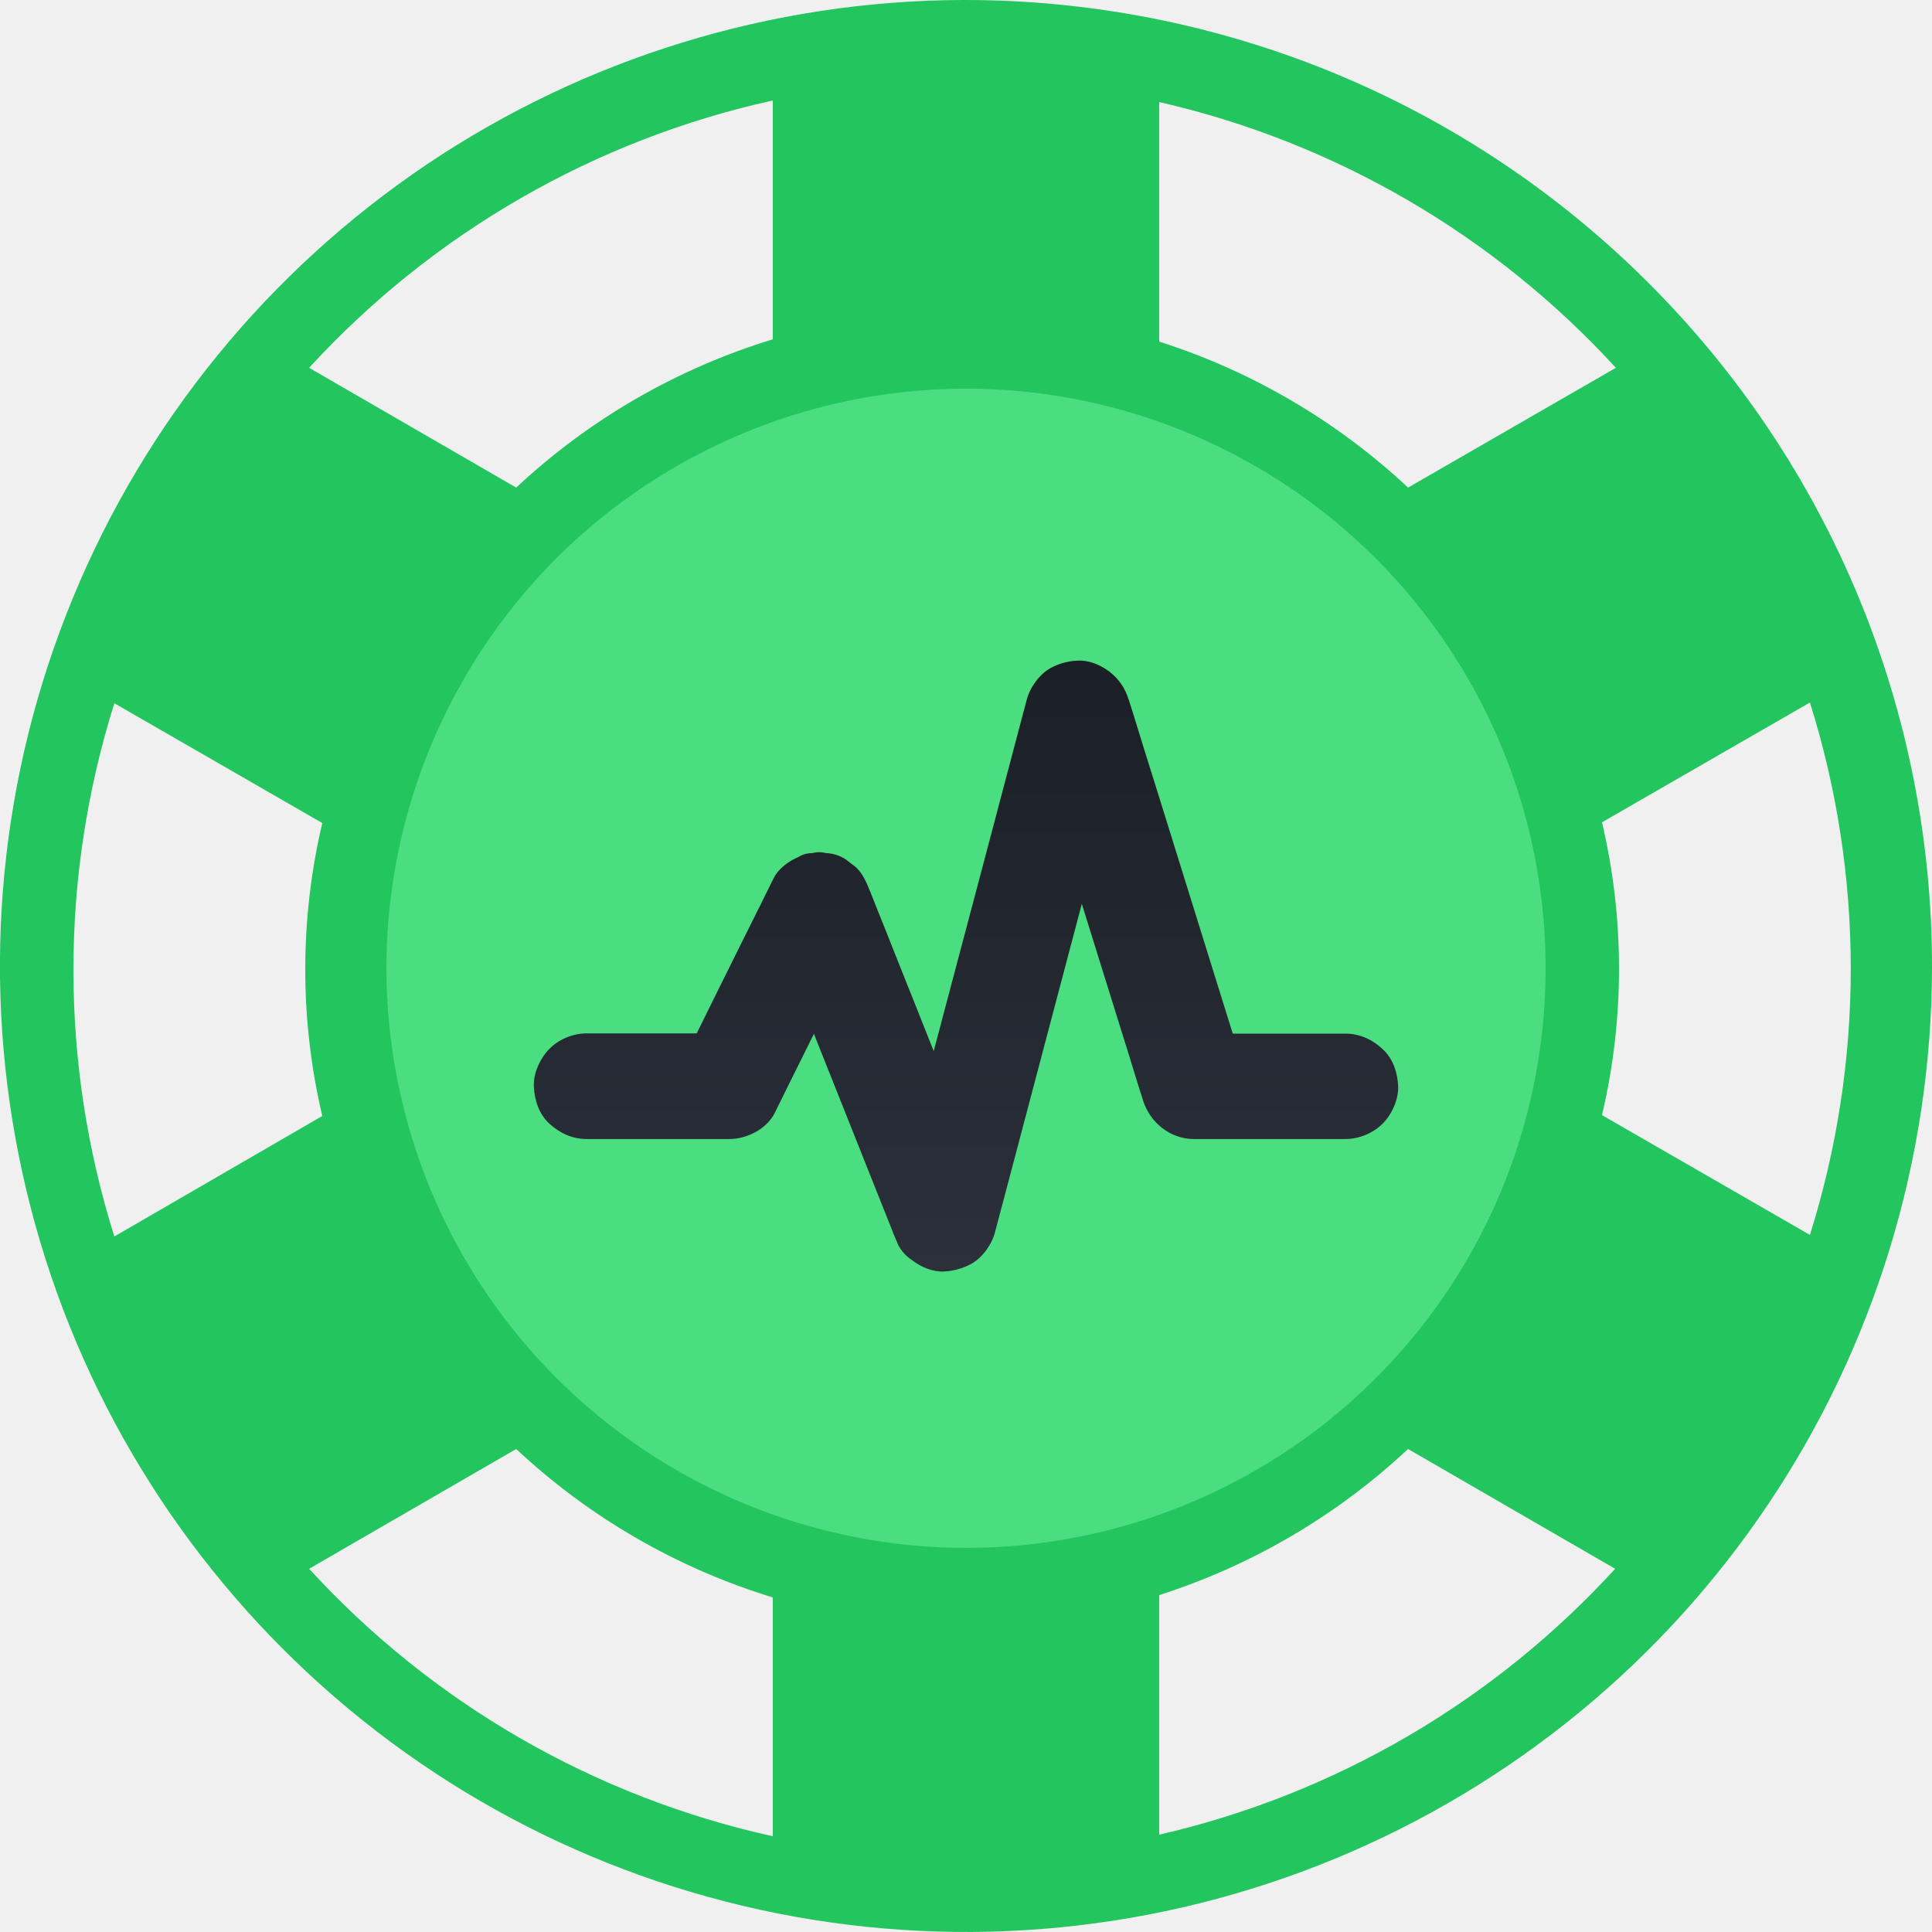
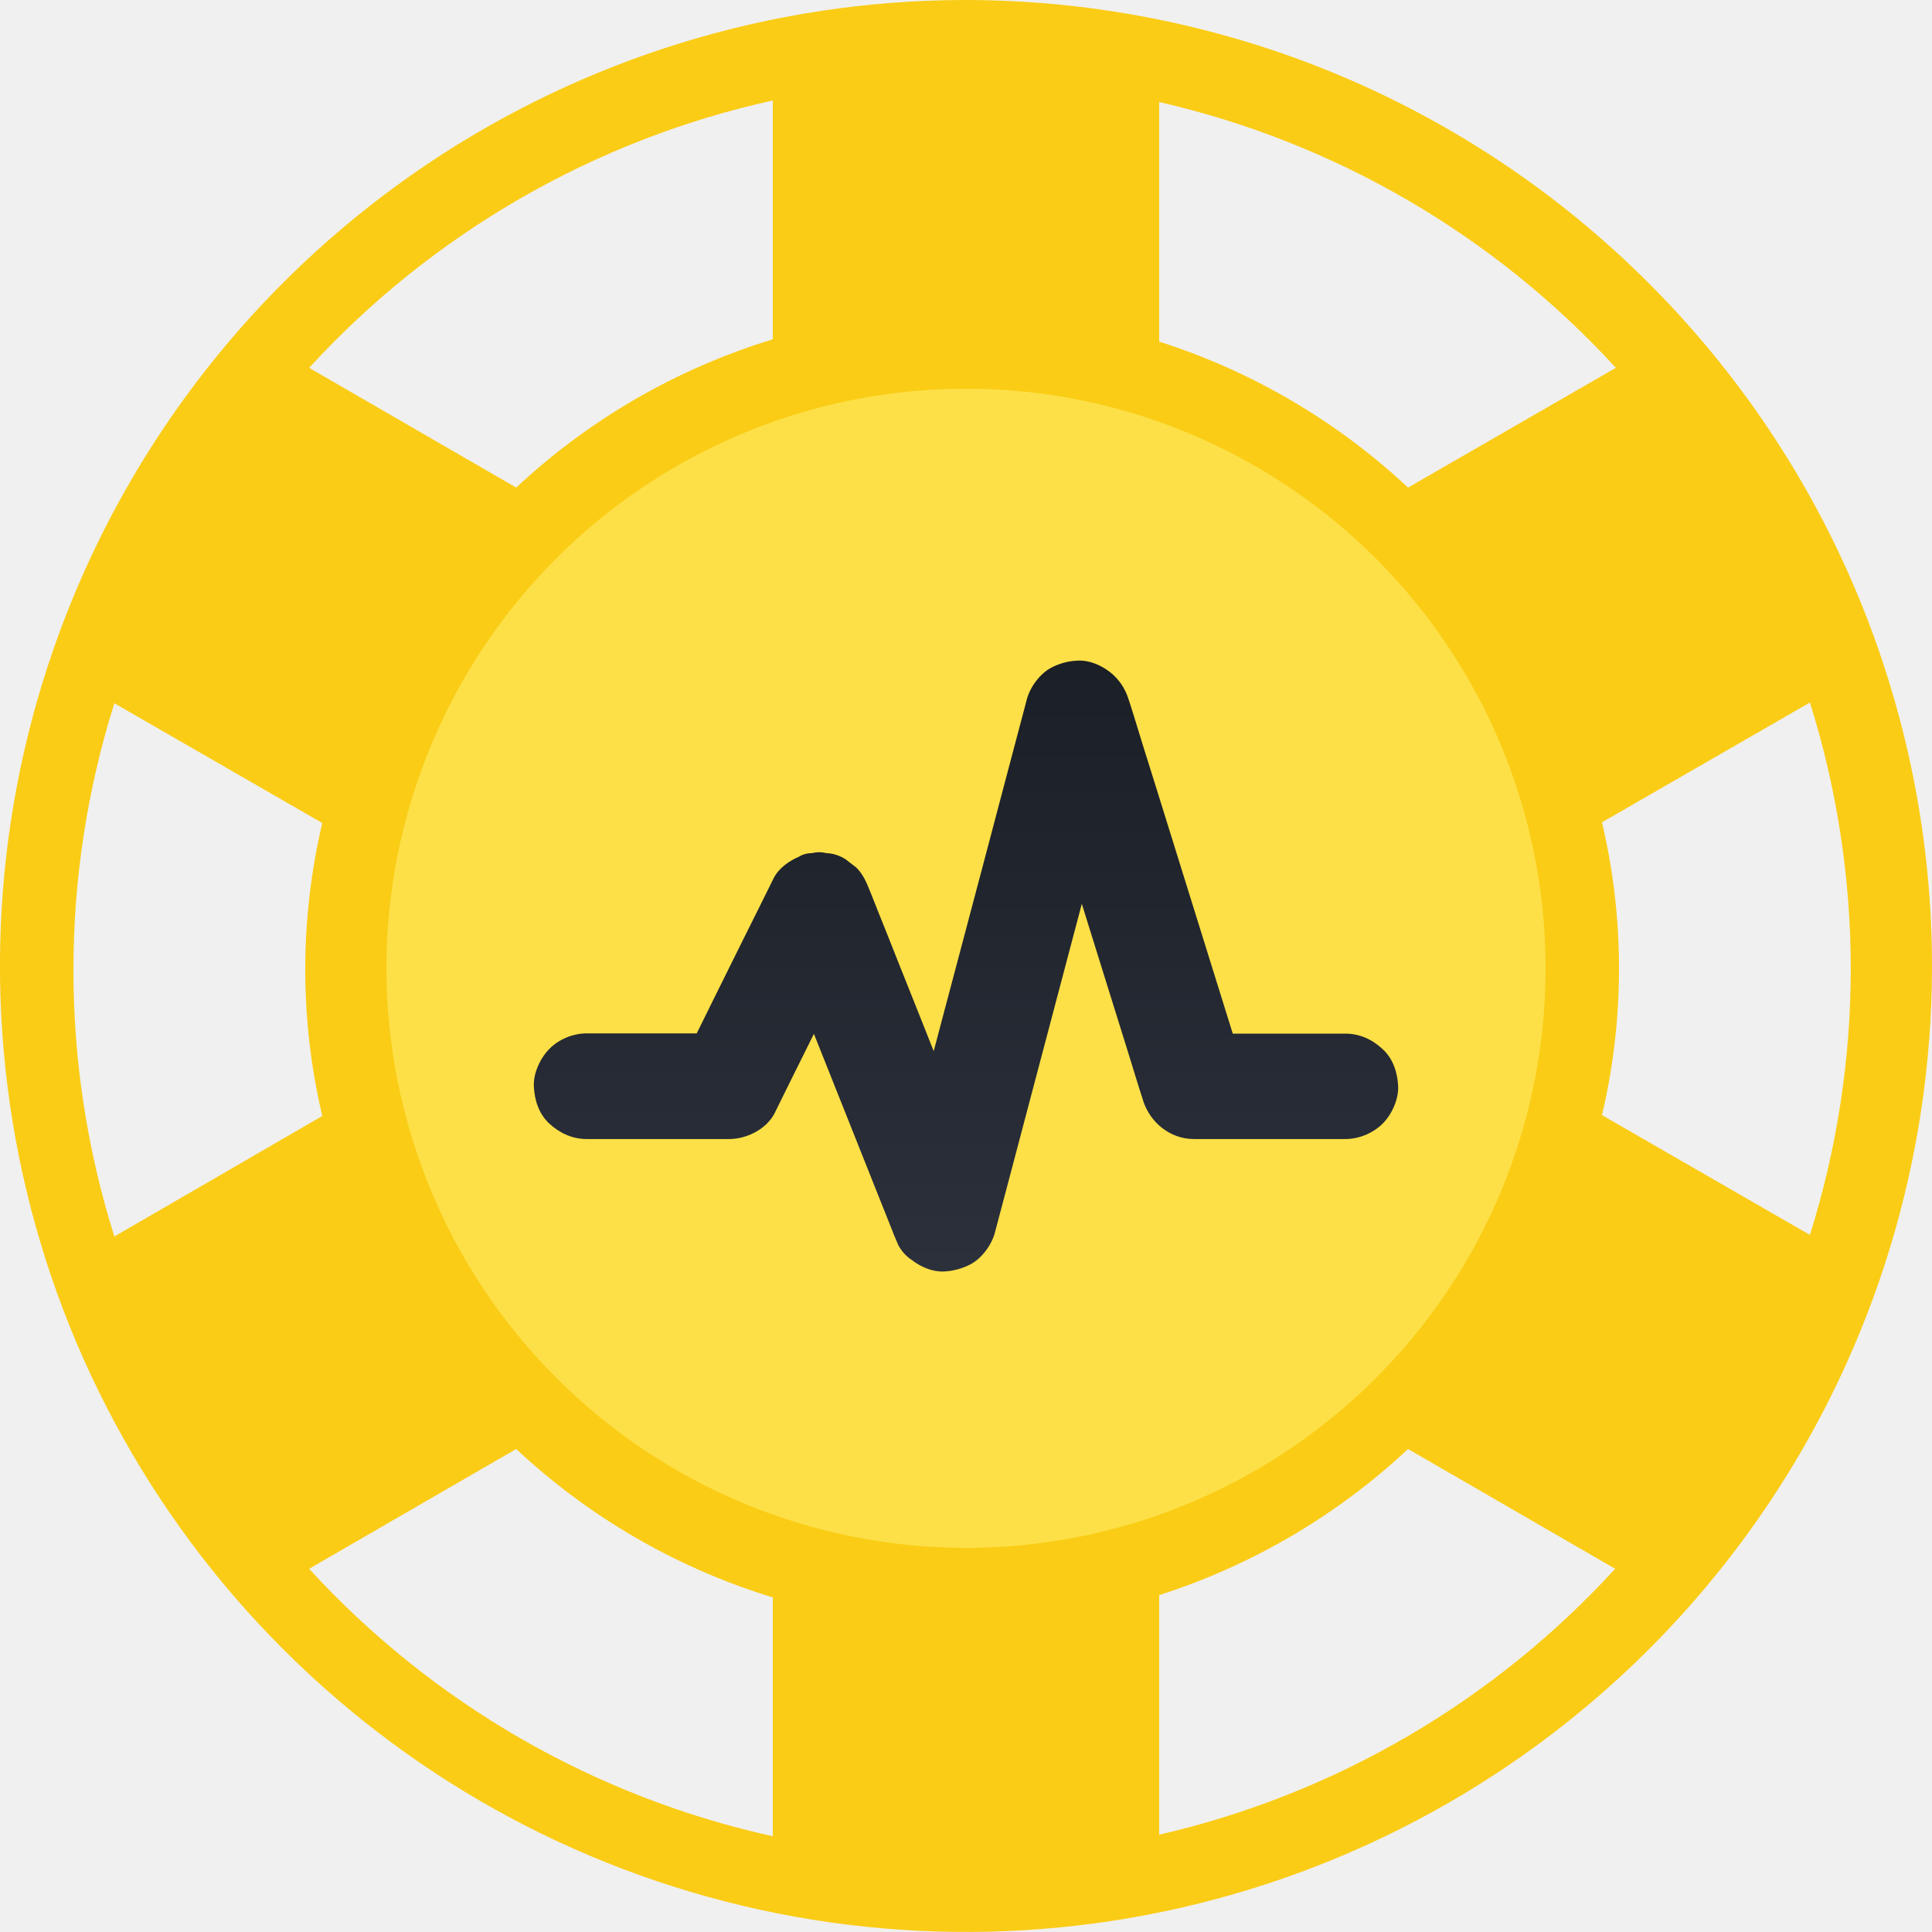
<svg xmlns="http://www.w3.org/2000/svg" width="16" height="16" viewBox="0 0 16 16" fill="none">
  <g clip-path="url(#clip0_10157_17910)">
-     <circle cx="8" cy="8" r="5.018" fill="#4ADE80" />
-     <path d="M7.968 4.0964e-05C6.388 0.006 4.845 0.48 3.534 1.362C2.223 2.245 1.203 3.495 0.602 4.956C0 6.418 -0.155 8.024 0.156 9.573C0.467 11.123 1.23 12.545 2.348 13.661C3.466 14.778 4.89 15.538 6.439 15.846C7.989 16.154 9.595 15.997 11.056 15.393C12.516 14.79 13.765 13.768 14.645 12.455C15.525 11.143 15.996 9.599 16 8.019C16.002 6.965 15.795 5.92 15.392 4.945C14.989 3.971 14.397 3.086 13.65 2.341C12.904 1.595 12.018 1.005 11.043 0.603C10.068 0.202 9.023 -0.003 7.968 4.0964e-05ZM9.6 0.845C11.055 1.178 12.374 1.946 13.382 3.046L11.661 4.038C11.072 3.487 10.368 3.074 9.6 2.829V0.845ZM6.4 0.845V2.81C5.607 3.052 4.88 3.472 4.275 4.038L2.56 3.046C3.582 1.931 4.923 1.158 6.4 0.832V0.845ZM0.947 10.24C0.495 8.803 0.495 7.261 0.947 5.824L2.669 6.816C2.481 7.614 2.481 8.444 2.669 9.242L0.947 10.24ZM6.4 15.207C4.923 14.881 3.582 14.108 2.56 12.992L4.275 12C4.88 12.566 5.607 12.987 6.4 13.229V15.207ZM3.2 8.019C3.2 7.07 3.482 6.142 4.009 5.353C4.536 4.563 5.286 3.948 6.163 3.585C7.04 3.221 8.005 3.126 8.936 3.311C9.868 3.497 10.723 3.954 11.394 4.625C12.065 5.296 12.523 6.152 12.708 7.083C12.893 8.014 12.798 8.979 12.435 9.856C12.071 10.733 11.456 11.483 10.667 12.01C9.877 12.538 8.949 12.819 8 12.819C6.727 12.818 5.508 12.311 4.608 11.412C3.708 10.512 3.202 9.292 3.2 8.019ZM9.6 15.194V13.21C10.368 12.964 11.072 12.551 11.661 12L13.376 12.992C12.37 14.092 11.053 14.86 9.6 15.194ZM13.267 9.235C13.455 8.438 13.455 7.607 13.267 6.81L14.989 5.818C15.44 7.253 15.44 8.792 14.989 10.227L13.267 9.235Z" fill="#22C55E" />
+     <circle cx="8" cy="8" r="5.018" fill="#FDE047" />
+     <path d="M7.968 4.0964e-05C6.388 0.006 4.845 0.48 3.534 1.362C2.223 2.245 1.203 3.495 0.602 4.956C0 6.418 -0.155 8.024 0.156 9.573C0.467 11.123 1.23 12.545 2.348 13.661C3.466 14.778 4.89 15.538 6.439 15.846C7.989 16.154 9.595 15.997 11.056 15.393C12.516 14.79 13.765 13.768 14.645 12.455C15.525 11.143 15.996 9.599 16 8.019C16.002 6.965 15.795 5.92 15.392 4.945C14.989 3.971 14.397 3.086 13.65 2.341C12.904 1.595 12.018 1.005 11.043 0.603C10.068 0.202 9.023 -0.003 7.968 4.0964e-05ZM9.6 0.845C11.055 1.178 12.374 1.946 13.382 3.046L11.661 4.038C11.072 3.487 10.368 3.074 9.6 2.829V0.845ZM6.4 0.845V2.81C5.607 3.052 4.88 3.472 4.275 4.038L2.56 3.046C3.582 1.931 4.923 1.158 6.4 0.832V0.845ZM0.947 10.24C0.495 8.803 0.495 7.261 0.947 5.824L2.669 6.816C2.481 7.614 2.481 8.444 2.669 9.242L0.947 10.24ZM6.4 15.207C4.923 14.881 3.582 14.108 2.56 12.992L4.275 12C4.88 12.566 5.607 12.987 6.4 13.229V15.207ZM3.2 8.019C3.2 7.07 3.482 6.142 4.009 5.353C4.536 4.563 5.286 3.948 6.163 3.585C7.04 3.221 8.005 3.126 8.936 3.311C9.868 3.497 10.723 3.954 11.394 4.625C12.065 5.296 12.523 6.152 12.708 7.083C12.893 8.014 12.798 8.979 12.435 9.856C12.071 10.733 11.456 11.483 10.667 12.01C9.877 12.538 8.949 12.819 8 12.819C6.727 12.818 5.508 12.311 4.608 11.412C3.708 10.512 3.202 9.292 3.2 8.019ZM9.6 15.194V13.21C10.368 12.964 11.072 12.551 11.661 12L13.376 12.992C12.37 14.092 11.053 14.86 9.6 15.194ZM13.267 9.235C13.455 8.438 13.455 7.607 13.267 6.81L14.989 5.818C15.44 7.253 15.44 8.792 14.989 10.227L13.267 9.235Z" fill="#FACC15" />
    <path d="M4.858 9.433H6.039C6.184 9.433 6.349 9.351 6.416 9.217C6.499 9.048 6.583 8.878 6.667 8.71C6.801 8.44 6.934 8.171 7.068 7.901L7.16 7.716C6.894 7.681 6.628 7.646 6.362 7.612L6.464 7.869C6.547 8.076 6.629 8.283 6.711 8.488C6.811 8.739 6.911 8.99 7.011 9.241C7.097 9.457 7.183 9.673 7.269 9.889C7.311 9.995 7.353 10.1 7.395 10.205C7.396 10.207 7.396 10.208 7.396 10.21C7.411 10.244 7.425 10.279 7.44 10.313C7.468 10.364 7.505 10.405 7.553 10.436C7.626 10.492 7.721 10.534 7.817 10.53C7.895 10.526 7.969 10.506 8.038 10.47C8.132 10.42 8.212 10.31 8.239 10.209L8.35 9.79C8.438 9.457 8.526 9.123 8.614 8.791C8.72 8.389 8.827 7.987 8.933 7.584C9.026 7.237 9.117 6.888 9.21 6.541C9.255 6.371 9.301 6.202 9.344 6.031C9.345 6.029 9.346 6.027 9.346 6.025H8.504L8.6 6.332C8.676 6.578 8.754 6.825 8.83 7.071C8.922 7.368 9.015 7.664 9.107 7.96C9.187 8.218 9.267 8.475 9.348 8.733C9.387 8.858 9.424 8.984 9.465 9.108C9.466 9.11 9.466 9.112 9.466 9.113C9.524 9.297 9.691 9.433 9.888 9.433H11.142C11.254 9.433 11.371 9.385 11.451 9.305C11.526 9.23 11.583 9.105 11.579 8.997C11.574 8.884 11.537 8.767 11.451 8.689C11.366 8.609 11.261 8.56 11.142 8.56H9.888C10.028 8.667 10.168 8.774 10.309 8.88L10.213 8.572C10.136 8.326 10.059 8.08 9.983 7.834C9.89 7.537 9.798 7.241 9.706 6.944C9.626 6.687 9.546 6.429 9.465 6.172C9.426 6.047 9.389 5.921 9.348 5.796C9.347 5.795 9.347 5.793 9.346 5.791C9.318 5.7 9.266 5.623 9.19 5.564C9.117 5.508 9.021 5.466 8.925 5.471C8.847 5.474 8.773 5.494 8.705 5.53C8.611 5.58 8.531 5.69 8.504 5.791L8.393 6.21C8.305 6.543 8.217 6.877 8.129 7.209C8.023 7.611 7.916 8.013 7.809 8.416C7.717 8.763 7.625 9.112 7.533 9.46C7.488 9.629 7.441 9.799 7.398 9.969C7.398 9.971 7.397 9.973 7.397 9.975H8.239L8.136 9.718C8.054 9.511 7.972 9.305 7.889 9.099C7.79 8.848 7.689 8.597 7.59 8.346C7.504 8.13 7.417 7.914 7.332 7.698C7.289 7.592 7.248 7.488 7.206 7.382C7.205 7.381 7.204 7.379 7.204 7.378C7.176 7.307 7.147 7.24 7.092 7.185C7.063 7.162 7.033 7.139 7.004 7.117C6.954 7.085 6.9 7.067 6.842 7.065C6.803 7.055 6.765 7.055 6.726 7.065C6.686 7.065 6.649 7.075 6.616 7.095C6.534 7.13 6.448 7.191 6.407 7.273C6.323 7.442 6.24 7.611 6.155 7.78C6.021 8.049 5.888 8.319 5.755 8.588L5.663 8.774C5.789 8.702 5.914 8.63 6.04 8.558H4.858C4.746 8.558 4.629 8.606 4.55 8.686C4.474 8.763 4.416 8.888 4.421 8.996C4.426 9.109 4.463 9.226 4.549 9.305C4.634 9.383 4.739 9.433 4.858 9.433Z" fill="url(#paint0_linear_10157_17910)" />
  </g>
  <defs>
    <linearGradient id="paint0_linear_10157_17910" x1="8" y1="5.47" x2="8" y2="10.53" gradientUnits="userSpaceOnUse">
      <stop stop-color="#1B1F26" />
      <stop offset="1" stop-color="#2B303B" />
    </linearGradient>
    <clipPath id="clip0_10157_17910">
      <rect width="16" height="16" fill="white" />
    </clipPath>
  </defs>
</svg>
